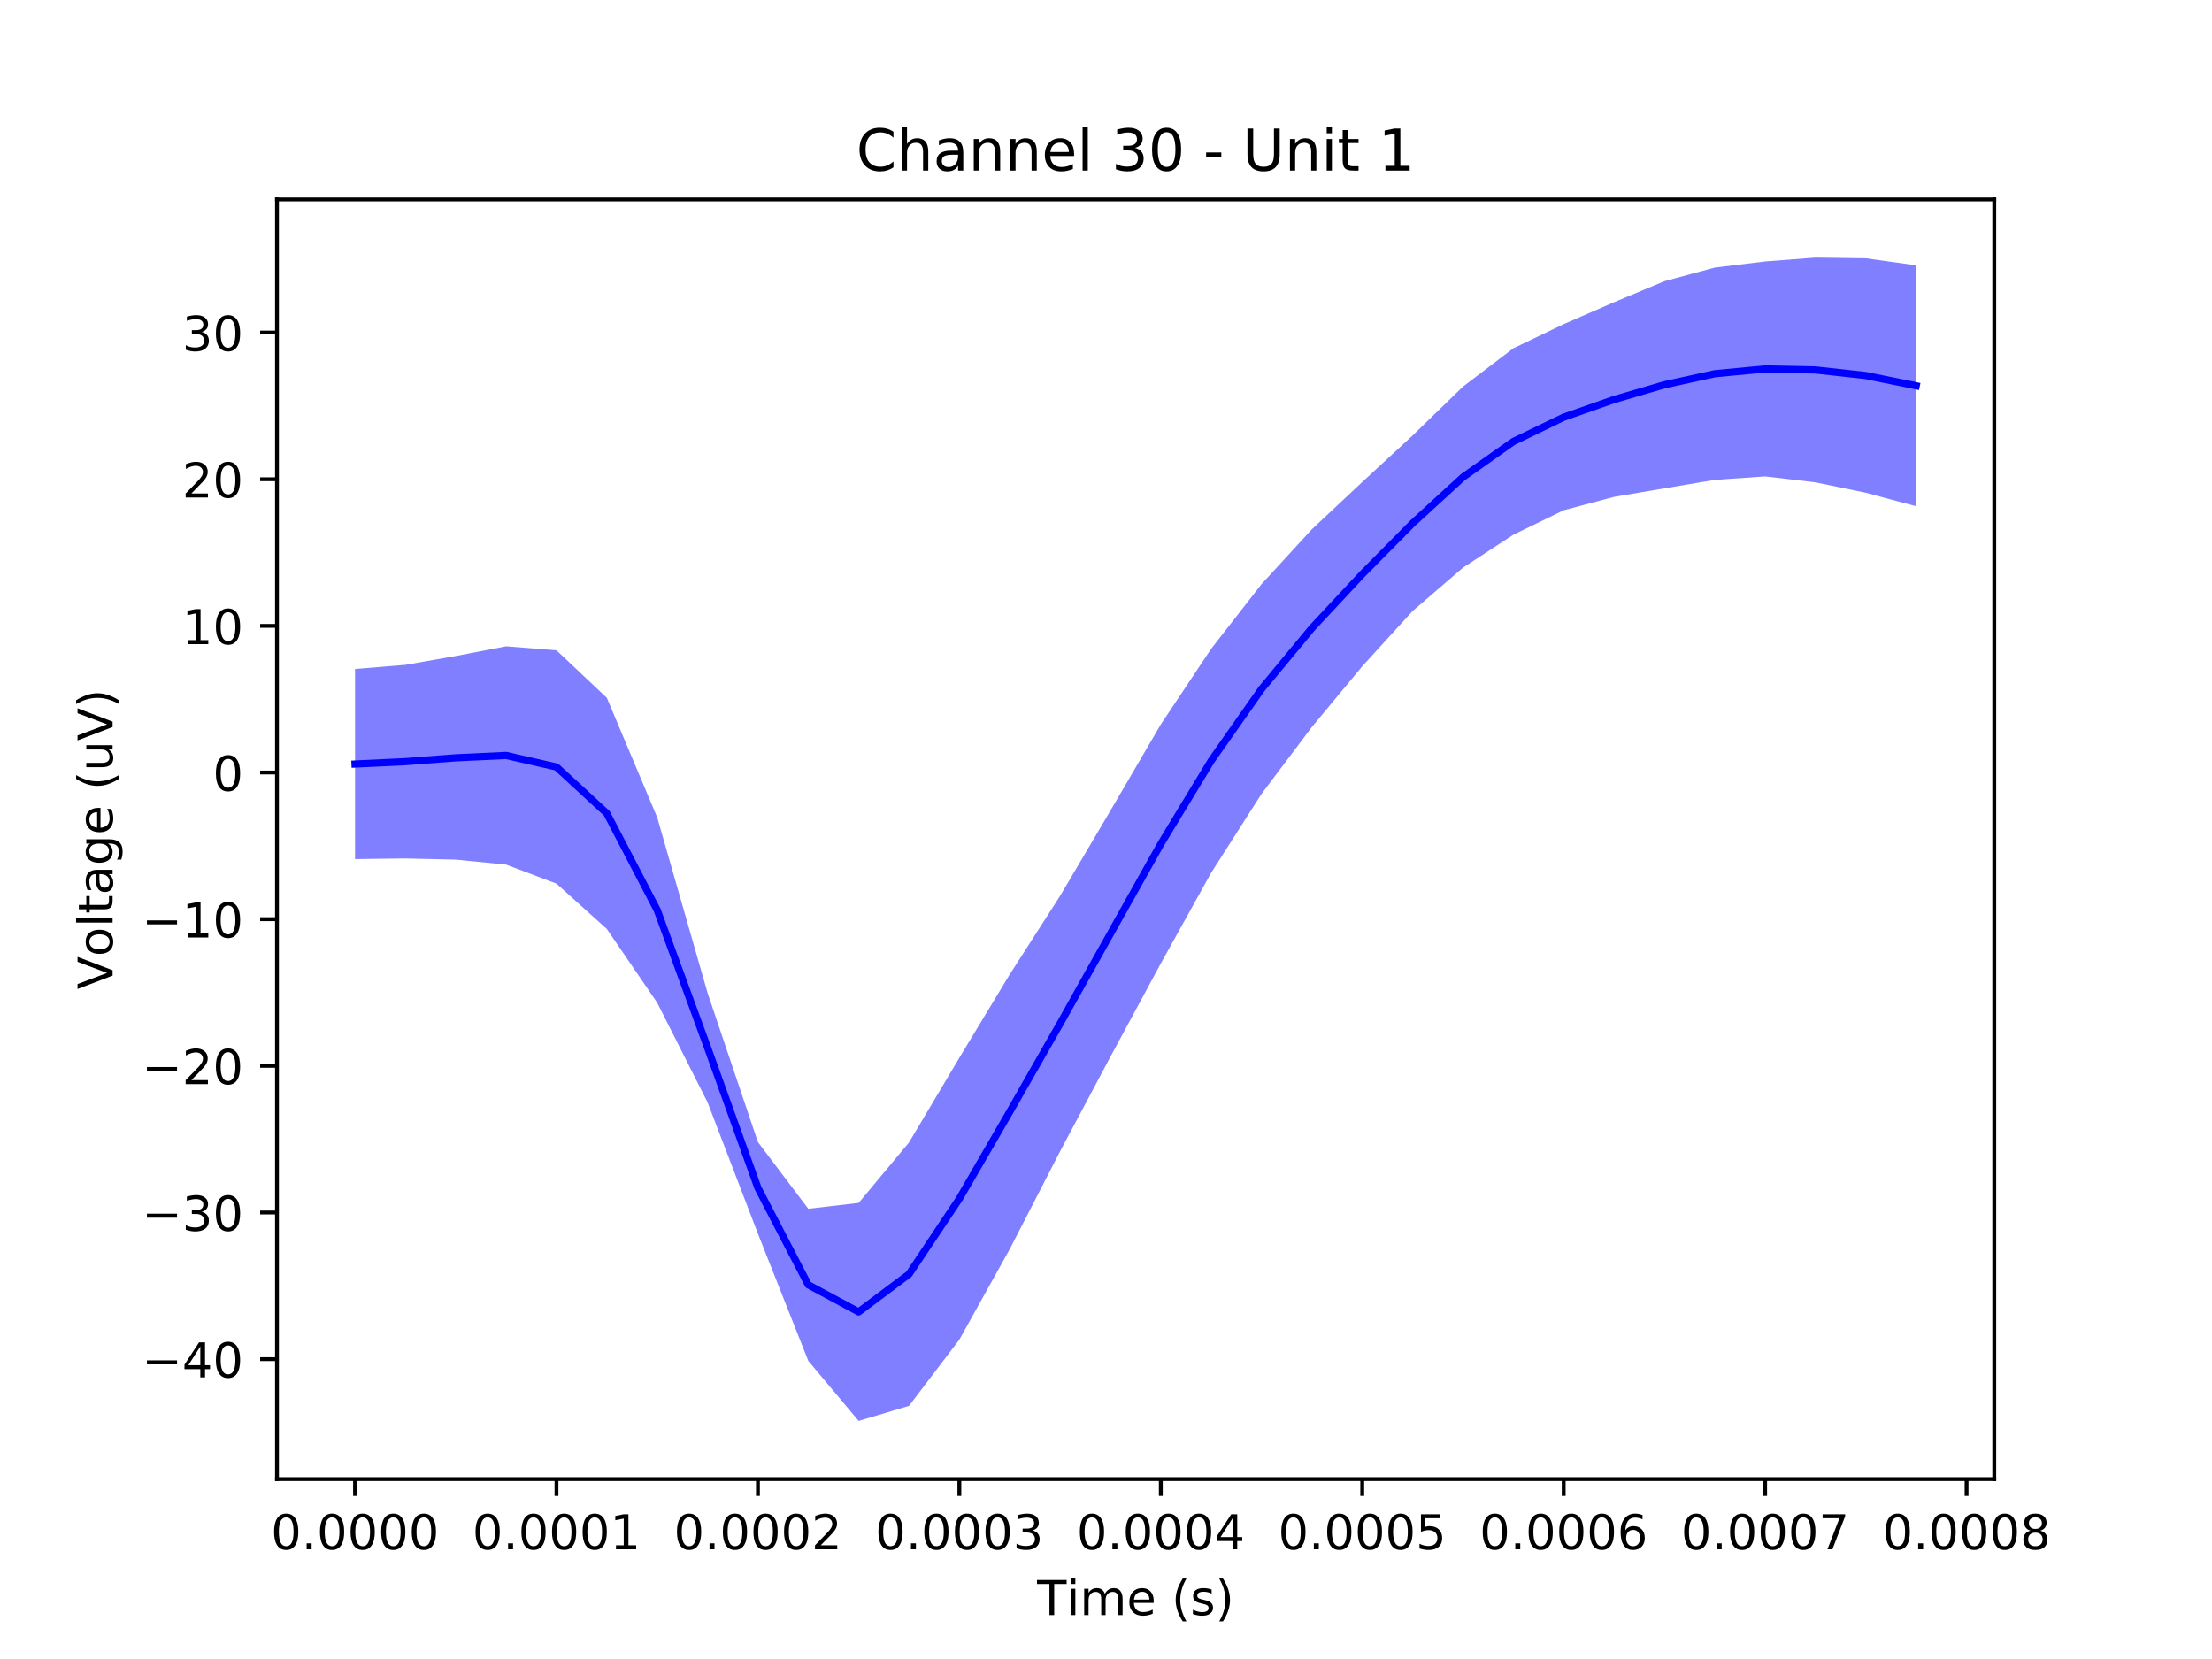
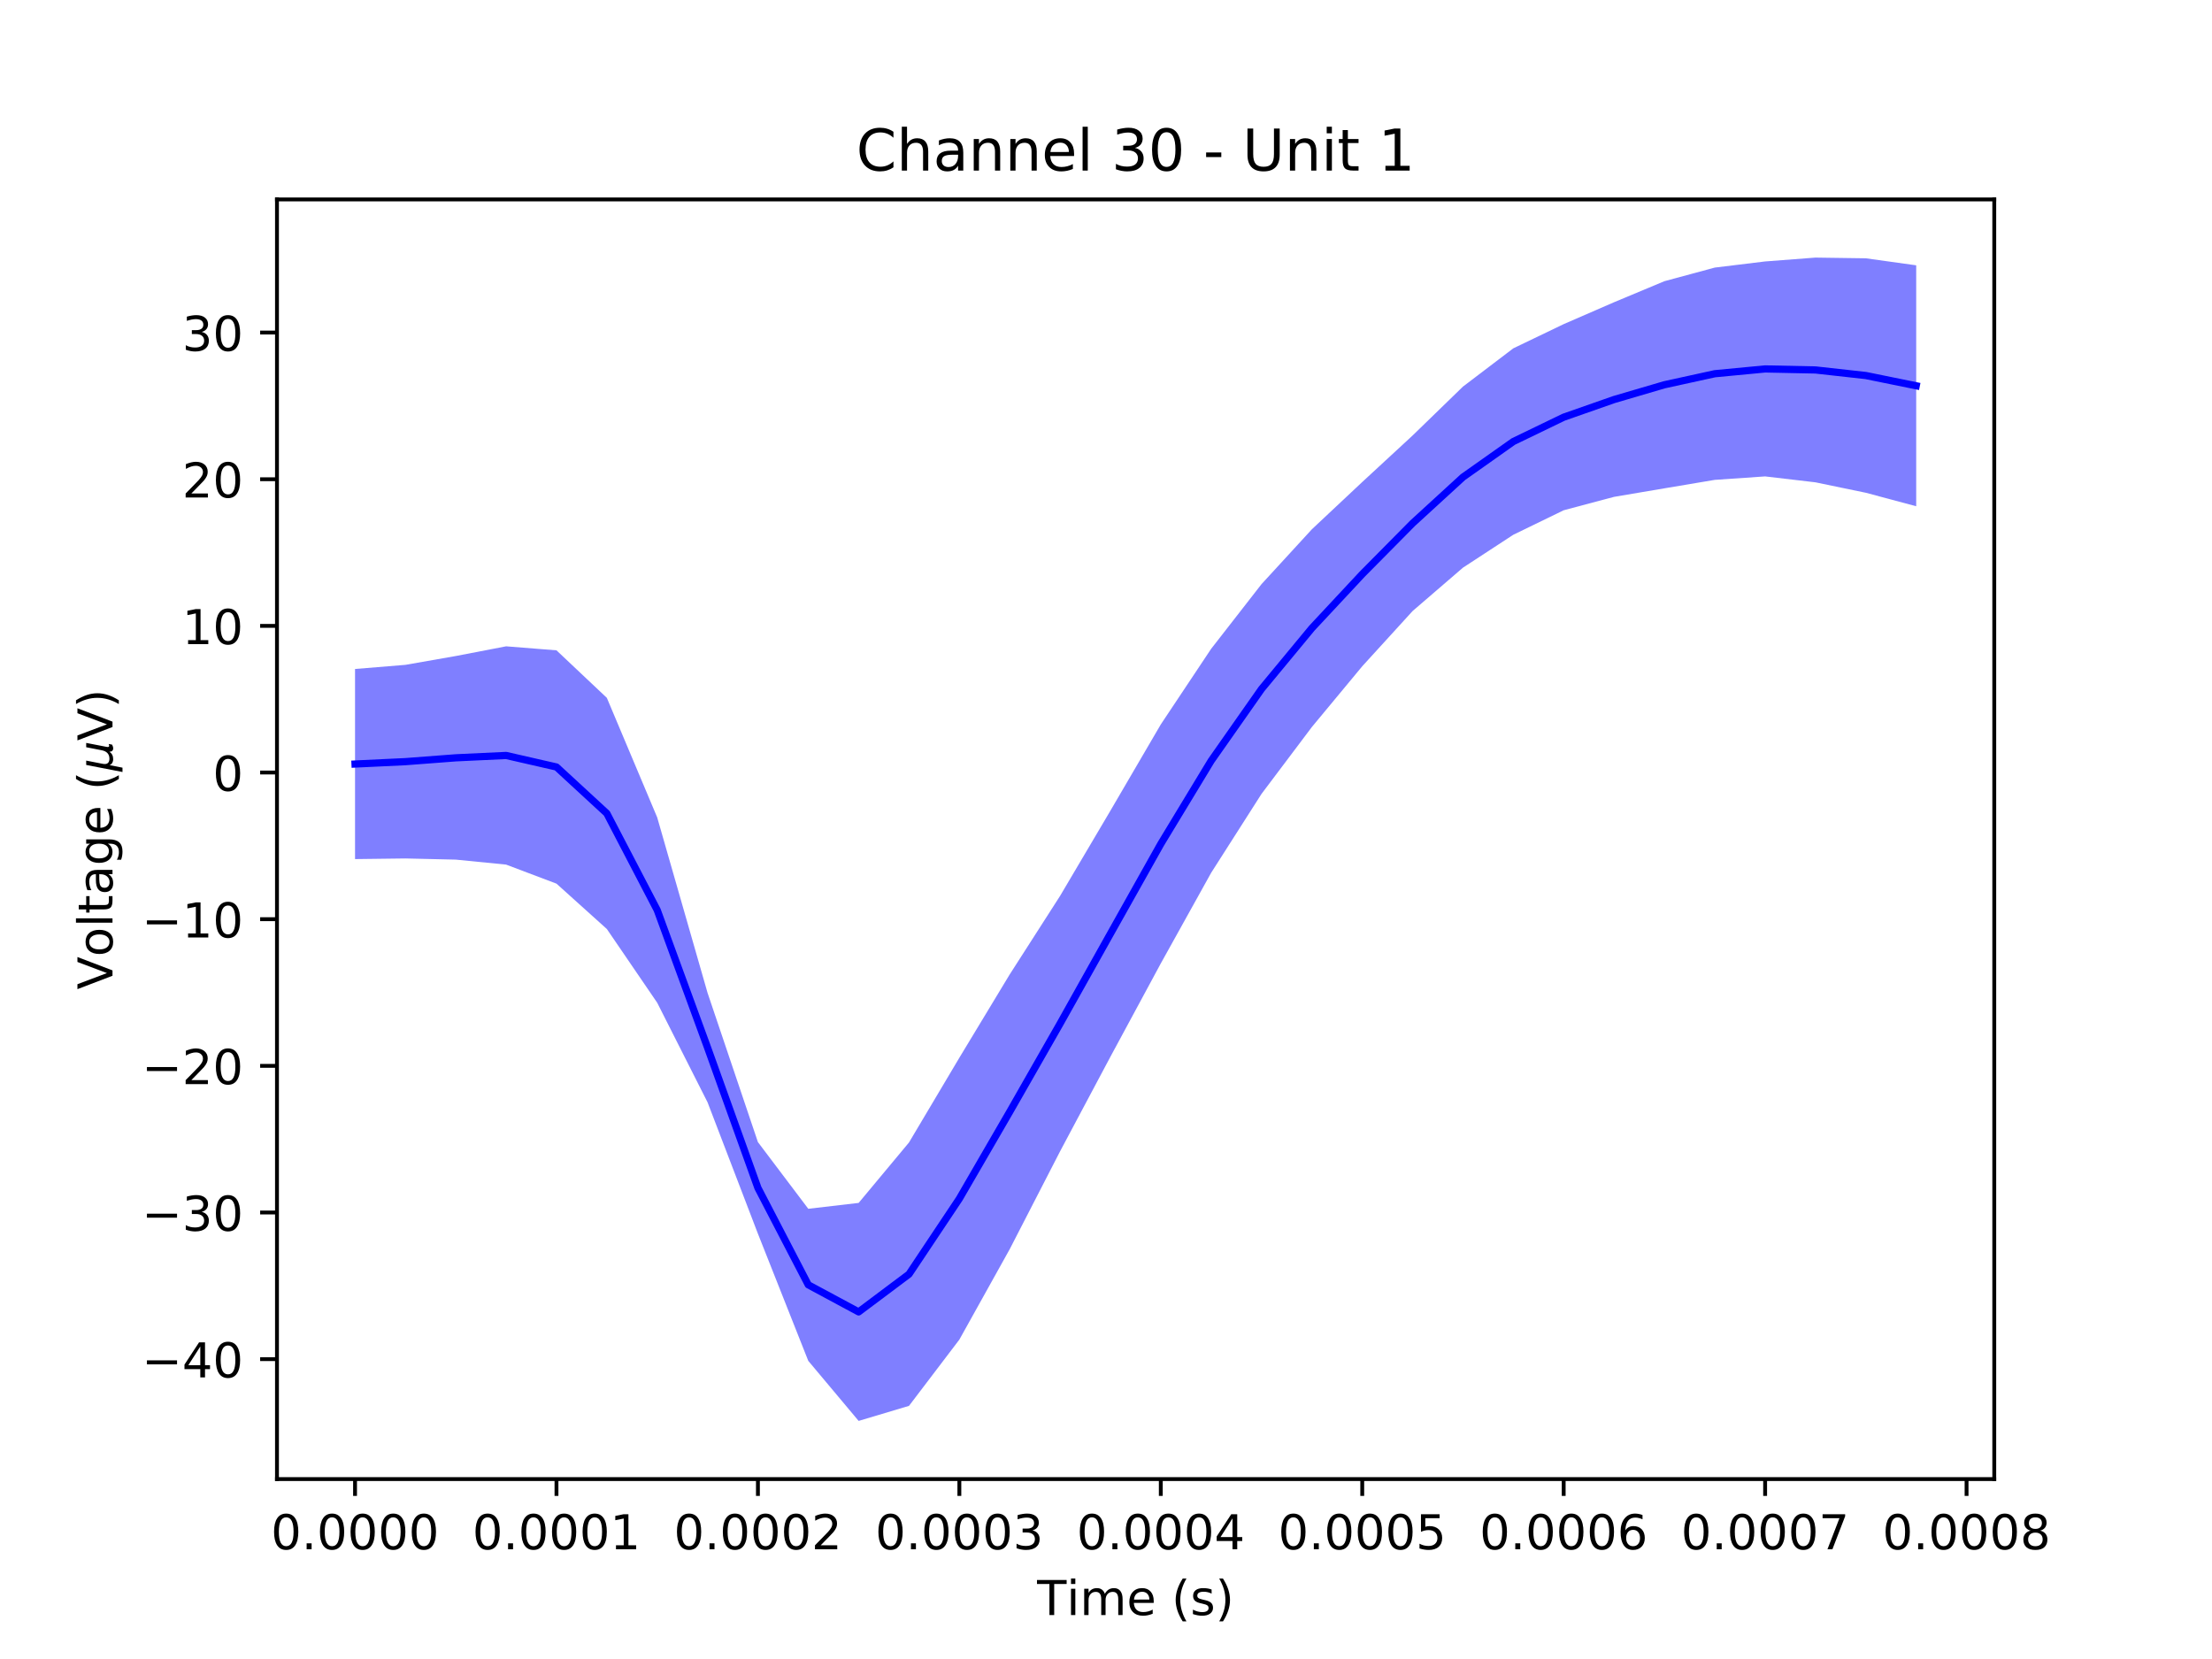
<svg xmlns="http://www.w3.org/2000/svg" xmlns:xlink="http://www.w3.org/1999/xlink" height="345pt" version="1.1" viewBox="0 0 460 345" width="460pt">
  <defs>
    <style type="text/css">
*{stroke-linecap:butt;stroke-linejoin:round;}
  </style>
  </defs>
  <g id="figure_1">
    <g id="patch_1">
      <path d="M 0 345.6  L 460.8 345.6  L 460.8 0  L 0 0  z " style="fill:#ffffff;" />
    </g>
    <g id="axes_1">
      <g id="patch_2">
        <path d="M 57.6 307.584  L 414.72 307.584  L 414.72 41.472  L 57.6 41.472  z " style="fill:#ffffff;" />
      </g>
      <g id="PolyCollection_1">
        <defs>
-           <path d="M 73.833 -206.48  L 73.833 -166.947  L 84.305 -167.078  L 94.778 -166.837  L 105.251 -165.799  L 115.724 -161.839  L 126.196 -152.41  L 136.669 -137.076  L 147.142 -116.366  L 157.615 -89.041  L 168.087 -62.601  L 178.56 -50.112  L 189.033 -53.243  L 199.505 -67.019  L 209.978 -85.827  L 220.451 -106.174  L 230.924 -125.852  L 241.396 -145.249  L 251.869 -164.098  L 262.342 -180.507  L 272.815 -194.418  L 283.287 -207.042  L 293.76 -218.531  L 304.233 -227.551  L 314.705 -234.394  L 325.178 -239.486  L 335.651 -242.275  L 346.124 -244.048  L 356.596 -245.807  L 367.069 -246.527  L 377.542 -245.296  L 388.015 -243.126  L 398.487 -240.321  L 398.487 -290.424  L 398.487 -290.424  L 388.015 -291.884  L 377.542 -292.032  L 367.069 -291.23  L 356.596 -289.954  L 346.124 -287.124  L 335.651 -282.748  L 325.178 -278.195  L 314.705 -273.164  L 304.233 -265.206  L 293.76 -255.037  L 283.287 -245.36  L 272.815 -235.534  L 262.342 -224.128  L 251.869 -210.677  L 241.396 -194.952  L 230.924 -177.024  L 220.451 -159.291  L 209.978 -142.964  L 199.505 -125.637  L 189.033 -108.016  L 178.56 -95.446  L 168.087 -94.225  L 157.615 -108.092  L 147.142 -139.121  L 136.669 -175.616  L 126.196 -200.479  L 115.724 -210.359  L 105.251 -211.193  L 94.778 -209.176  L 84.305 -207.34  L 73.833 -206.48  z " id="mbe38bcd123" />
+           <path d="M 73.833 -206.48  L 73.833 -166.947  L 84.305 -167.078  L 94.778 -166.837  L 105.251 -165.799  L 115.724 -161.839  L 126.196 -152.41  L 136.669 -137.076  L 147.142 -116.366  L 157.615 -89.041  L 168.087 -62.601  L 178.56 -50.112  L 189.033 -53.243  L 199.505 -67.019  L 209.978 -85.827  L 220.451 -106.174  L 230.924 -125.852  L 241.396 -145.249  L 251.869 -164.098  L 262.342 -180.507  L 272.815 -194.418  L 283.287 -207.042  L 293.76 -218.531  L 304.233 -227.551  L 314.705 -234.394  L 325.178 -239.486  L 335.651 -242.275  L 346.124 -244.048  L 356.596 -245.807  L 367.069 -246.527  L 377.542 -245.296  L 388.015 -243.126  L 398.487 -240.321  L 398.487 -290.424  L 398.487 -290.424  L 388.015 -291.884  L 377.542 -292.032  L 367.069 -291.23  L 356.596 -289.954  L 346.124 -287.124  L 335.651 -282.748  L 325.178 -278.195  L 314.705 -273.164  L 304.233 -265.206  L 293.76 -255.037  L 283.287 -245.36  L 272.815 -235.534  L 262.342 -224.128  L 251.869 -210.677  L 241.396 -194.952  L 230.924 -177.024  L 220.451 -159.291  L 209.978 -142.964  L 199.505 -125.637  L 189.033 -108.016  L 178.56 -95.446  L 168.087 -94.225  L 157.615 -108.092  L 147.142 -139.121  L 136.669 -175.616  L 126.196 -200.479  L 115.724 -210.359  L 105.251 -211.193  L 94.778 -209.176  L 84.305 -207.34  L 73.833 -206.48  z " id="m3d890cef36" />
        </defs>
-         <g clip-path="url(#p99a39047f7)">
-           <use style="fill:#0000ff;fill-opacity:0.5;" x="0" xlink:href="#mbe38bcd123" y="345.6" />
+         <g clip-path="url(#p70a1dbf26e)">
+           <use style="fill:#0000ff;fill-opacity:0.5;" x="0" xlink:href="#m3d890cef36" y="345.6" />
        </g>
      </g>
      <g id="matplotlib.axis_1">
        <g id="xtick_1">
          <g id="line2d_1">
            <defs>
-               <path d="M 0 0  L 0 3.5  " id="mab042fe763" style="stroke:#000000;stroke-width:0.8;" />
-             </defs>
-             <g>
-               <use style="stroke:#000000;stroke-width:0.8;" x="73.833" xlink:href="#mab042fe763" y="307.584" />
+               <path d="M 0 0  L 0 3.5  " id="m22927c0a2e" style="stroke:#000000;stroke-width:0.8;" />
+             </defs>
+             <g>
+               <use style="stroke:#000000;stroke-width:0.8;" x="73.833" xlink:href="#m22927c0a2e" y="307.584" />
            </g>
          </g>
          <g id="text_1">
            <defs>
              <path d="M 31.781 66.406  Q 24.172 66.406 20.328 58.906  Q 16.5 51.422 16.5 36.375  Q 16.5 21.391 20.328 13.891  Q 24.172 6.391 31.781 6.391  Q 39.453 6.391 43.281 13.891  Q 47.125 21.391 47.125 36.375  Q 47.125 51.422 43.281 58.906  Q 39.453 66.406 31.781 66.406  z M 31.781 74.219  Q 44.047 74.219 50.516 64.516  Q 56.984 54.828 56.984 36.375  Q 56.984 17.969 50.516 8.266  Q 44.047 -1.422 31.781 -1.422  Q 19.531 -1.422 13.062 8.266  Q 6.594 17.969 6.594 36.375  Q 6.594 54.828 13.062 64.516  Q 19.531 74.219 31.781 74.219  z " id="DejaVuSans-30" />
              <path d="M 10.688 12.406  L 21 12.406  L 21 0  L 10.688 0  z " id="DejaVuSans-2e" />
            </defs>
            <g transform="translate(56.33742 322.1824)scale(0.1 -0.1)">
              <use xlink:href="#DejaVuSans-30" />
              <use x="63.623" xlink:href="#DejaVuSans-2e" />
              <use x="95.41" xlink:href="#DejaVuSans-30" />
              <use x="159.033" xlink:href="#DejaVuSans-30" />
              <use x="222.656" xlink:href="#DejaVuSans-30" />
              <use x="286.279" xlink:href="#DejaVuSans-30" />
            </g>
          </g>
        </g>
        <g id="xtick_2">
          <g id="line2d_2">
            <g>
-               <use style="stroke:#000000;stroke-width:0.8;" x="115.724" xlink:href="#mab042fe763" y="307.584" />
+               <use style="stroke:#000000;stroke-width:0.8;" x="115.724" xlink:href="#m22927c0a2e" y="307.584" />
            </g>
          </g>
          <g id="text_2">
            <defs>
              <path d="M 12.406 8.297  L 28.516 8.297  L 28.516 63.922  L 10.984 60.406  L 10.984 69.391  L 28.422 72.906  L 38.281 72.906  L 38.281 8.297  L 54.391 8.297  L 54.391 0  L 12.406 0  z " id="DejaVuSans-31" />
            </defs>
            <g transform="translate(98.22832 322.1824)scale(0.1 -0.1)">
              <use xlink:href="#DejaVuSans-30" />
              <use x="63.623" xlink:href="#DejaVuSans-2e" />
              <use x="95.41" xlink:href="#DejaVuSans-30" />
              <use x="159.033" xlink:href="#DejaVuSans-30" />
              <use x="222.656" xlink:href="#DejaVuSans-30" />
              <use x="286.279" xlink:href="#DejaVuSans-31" />
            </g>
          </g>
        </g>
        <g id="xtick_3">
          <g id="line2d_3">
            <g>
-               <use style="stroke:#000000;stroke-width:0.8;" x="157.615" xlink:href="#mab042fe763" y="307.584" />
+               <use style="stroke:#000000;stroke-width:0.8;" x="157.615" xlink:href="#m22927c0a2e" y="307.584" />
            </g>
          </g>
          <g id="text_3">
            <defs>
              <path d="M 19.188 8.297  L 53.609 8.297  L 53.609 0  L 7.328 0  L 7.328 8.297  Q 12.938 14.109 22.625 23.891  Q 32.328 33.688 34.812 36.531  Q 39.547 41.844 41.422 45.531  Q 43.312 49.219 43.312 52.781  Q 43.312 58.594 39.234 62.25  Q 35.156 65.922 28.609 65.922  Q 23.969 65.922 18.812 64.312  Q 13.672 62.703 7.812 59.422  L 7.812 69.391  Q 13.766 71.781 18.938 73  Q 24.125 74.219 28.422 74.219  Q 39.75 74.219 46.484 68.547  Q 53.219 62.891 53.219 53.422  Q 53.219 48.922 51.531 44.891  Q 49.859 40.875 45.406 35.406  Q 44.188 33.984 37.641 27.219  Q 31.109 20.453 19.188 8.297  z " id="DejaVuSans-32" />
            </defs>
            <g transform="translate(140.1192 322.1824)scale(0.1 -0.1)">
              <use xlink:href="#DejaVuSans-30" />
              <use x="63.623" xlink:href="#DejaVuSans-2e" />
              <use x="95.41" xlink:href="#DejaVuSans-30" />
              <use x="159.033" xlink:href="#DejaVuSans-30" />
              <use x="222.656" xlink:href="#DejaVuSans-30" />
              <use x="286.279" xlink:href="#DejaVuSans-32" />
            </g>
          </g>
        </g>
        <g id="xtick_4">
          <g id="line2d_4">
            <g>
-               <use style="stroke:#000000;stroke-width:0.8;" x="199.505" xlink:href="#mab042fe763" y="307.584" />
+               <use style="stroke:#000000;stroke-width:0.8;" x="199.505" xlink:href="#m22927c0a2e" y="307.584" />
            </g>
          </g>
          <g id="text_4">
            <defs>
              <path d="M 40.578 39.312  Q 47.656 37.797 51.625 33  Q 55.609 28.219 55.609 21.188  Q 55.609 10.406 48.188 4.484  Q 40.766 -1.422 27.094 -1.422  Q 22.516 -1.422 17.656 -0.516  Q 12.797 0.391 7.625 2.203  L 7.625 11.719  Q 11.719 9.328 16.594 8.109  Q 21.484 6.891 26.812 6.891  Q 36.078 6.891 40.938 10.547  Q 45.797 14.203 45.797 21.188  Q 45.797 27.641 41.281 31.266  Q 36.766 34.906 28.719 34.906  L 20.219 34.906  L 20.219 43.016  L 29.109 43.016  Q 36.375 43.016 40.234 45.922  Q 44.094 48.828 44.094 54.297  Q 44.094 59.906 40.109 62.906  Q 36.141 65.922 28.719 65.922  Q 24.656 65.922 20.016 65.031  Q 15.375 64.156 9.812 62.312  L 9.812 71.094  Q 15.438 72.656 20.344 73.438  Q 25.25 74.219 29.594 74.219  Q 40.828 74.219 47.359 69.109  Q 53.906 64.016 53.906 55.328  Q 53.906 49.266 50.438 45.094  Q 46.969 40.922 40.578 39.312  z " id="DejaVuSans-33" />
            </defs>
            <g transform="translate(182.0101 322.1824)scale(0.1 -0.1)">
              <use xlink:href="#DejaVuSans-30" />
              <use x="63.623" xlink:href="#DejaVuSans-2e" />
              <use x="95.41" xlink:href="#DejaVuSans-30" />
              <use x="159.033" xlink:href="#DejaVuSans-30" />
              <use x="222.656" xlink:href="#DejaVuSans-30" />
              <use x="286.279" xlink:href="#DejaVuSans-33" />
            </g>
          </g>
        </g>
        <g id="xtick_5">
          <g id="line2d_5">
            <g>
-               <use style="stroke:#000000;stroke-width:0.8;" x="241.396" xlink:href="#mab042fe763" y="307.584" />
+               <use style="stroke:#000000;stroke-width:0.8;" x="241.396" xlink:href="#m22927c0a2e" y="307.584" />
            </g>
          </g>
          <g id="text_5">
            <defs>
              <path d="M 37.797 64.312  L 12.891 25.391  L 37.797 25.391  z M 35.203 72.906  L 47.609 72.906  L 47.609 25.391  L 58.016 25.391  L 58.016 17.188  L 47.609 17.188  L 47.609 0  L 37.797 0  L 37.797 17.188  L 4.891 17.188  L 4.891 26.703  z " id="DejaVuSans-34" />
            </defs>
            <g transform="translate(223.9011 322.1824)scale(0.1 -0.1)">
              <use xlink:href="#DejaVuSans-30" />
              <use x="63.623" xlink:href="#DejaVuSans-2e" />
              <use x="95.41" xlink:href="#DejaVuSans-30" />
              <use x="159.033" xlink:href="#DejaVuSans-30" />
              <use x="222.656" xlink:href="#DejaVuSans-30" />
              <use x="286.279" xlink:href="#DejaVuSans-34" />
            </g>
          </g>
        </g>
        <g id="xtick_6">
          <g id="line2d_6">
            <g>
-               <use style="stroke:#000000;stroke-width:0.8;" x="283.287" xlink:href="#mab042fe763" y="307.584" />
+               <use style="stroke:#000000;stroke-width:0.8;" x="283.287" xlink:href="#m22927c0a2e" y="307.584" />
            </g>
          </g>
          <g id="text_6">
            <defs>
              <path d="M 10.797 72.906  L 49.516 72.906  L 49.516 64.594  L 19.828 64.594  L 19.828 46.734  Q 21.969 47.469 24.109 47.828  Q 26.266 48.188 28.422 48.188  Q 40.625 48.188 47.75 41.5  Q 54.891 34.812 54.891 23.391  Q 54.891 11.625 47.562 5.094  Q 40.234 -1.422 26.906 -1.422  Q 22.312 -1.422 17.547 -0.641  Q 12.797 0.141 7.719 1.703  L 7.719 11.625  Q 12.109 9.234 16.797 8.062  Q 21.484 6.891 26.703 6.891  Q 35.156 6.891 40.078 11.328  Q 45.016 15.766 45.016 23.391  Q 45.016 31 40.078 35.438  Q 35.156 39.891 26.703 39.891  Q 22.75 39.891 18.812 39.016  Q 14.891 38.141 10.797 36.281  z " id="DejaVuSans-35" />
            </defs>
            <g transform="translate(265.792 322.1824)scale(0.1 -0.1)">
              <use xlink:href="#DejaVuSans-30" />
              <use x="63.623" xlink:href="#DejaVuSans-2e" />
              <use x="95.41" xlink:href="#DejaVuSans-30" />
              <use x="159.033" xlink:href="#DejaVuSans-30" />
              <use x="222.656" xlink:href="#DejaVuSans-30" />
              <use x="286.279" xlink:href="#DejaVuSans-35" />
            </g>
          </g>
        </g>
        <g id="xtick_7">
          <g id="line2d_7">
            <g>
-               <use style="stroke:#000000;stroke-width:0.8;" x="325.178" xlink:href="#mab042fe763" y="307.584" />
+               <use style="stroke:#000000;stroke-width:0.8;" x="325.178" xlink:href="#m22927c0a2e" y="307.584" />
            </g>
          </g>
          <g id="text_7">
            <defs>
              <path d="M 33.016 40.375  Q 26.375 40.375 22.484 35.828  Q 18.609 31.297 18.609 23.391  Q 18.609 15.531 22.484 10.953  Q 26.375 6.391 33.016 6.391  Q 39.656 6.391 43.531 10.953  Q 47.406 15.531 47.406 23.391  Q 47.406 31.297 43.531 35.828  Q 39.656 40.375 33.016 40.375  z M 52.594 71.297  L 52.594 62.312  Q 48.875 64.062 45.094 64.984  Q 41.312 65.922 37.594 65.922  Q 27.828 65.922 22.672 59.328  Q 17.531 52.734 16.797 39.406  Q 19.672 43.656 24.016 45.922  Q 28.375 48.188 33.594 48.188  Q 44.578 48.188 50.953 41.516  Q 57.328 34.859 57.328 23.391  Q 57.328 12.156 50.688 5.359  Q 44.047 -1.422 33.016 -1.422  Q 20.359 -1.422 13.672 8.266  Q 6.984 17.969 6.984 36.375  Q 6.984 53.656 15.188 63.938  Q 23.391 74.219 37.203 74.219  Q 40.922 74.219 44.703 73.484  Q 48.484 72.75 52.594 71.297  z " id="DejaVuSans-36" />
            </defs>
            <g transform="translate(307.6829 322.1824)scale(0.1 -0.1)">
              <use xlink:href="#DejaVuSans-30" />
              <use x="63.623" xlink:href="#DejaVuSans-2e" />
              <use x="95.41" xlink:href="#DejaVuSans-30" />
              <use x="159.033" xlink:href="#DejaVuSans-30" />
              <use x="222.656" xlink:href="#DejaVuSans-30" />
              <use x="286.279" xlink:href="#DejaVuSans-36" />
            </g>
          </g>
        </g>
        <g id="xtick_8">
          <g id="line2d_8">
            <g>
-               <use style="stroke:#000000;stroke-width:0.8;" x="367.069" xlink:href="#mab042fe763" y="307.584" />
+               <use style="stroke:#000000;stroke-width:0.8;" x="367.069" xlink:href="#m22927c0a2e" y="307.584" />
            </g>
          </g>
          <g id="text_8">
            <defs>
              <path d="M 8.203 72.906  L 55.078 72.906  L 55.078 68.703  L 28.609 0  L 18.312 0  L 43.219 64.594  L 8.203 64.594  z " id="DejaVuSans-37" />
            </defs>
            <g transform="translate(349.5738 322.1824)scale(0.1 -0.1)">
              <use xlink:href="#DejaVuSans-30" />
              <use x="63.623" xlink:href="#DejaVuSans-2e" />
              <use x="95.41" xlink:href="#DejaVuSans-30" />
              <use x="159.033" xlink:href="#DejaVuSans-30" />
              <use x="222.656" xlink:href="#DejaVuSans-30" />
              <use x="286.279" xlink:href="#DejaVuSans-37" />
            </g>
          </g>
        </g>
        <g id="xtick_9">
          <g id="line2d_9">
            <g>
-               <use style="stroke:#000000;stroke-width:0.8;" x="408.96" xlink:href="#mab042fe763" y="307.584" />
+               <use style="stroke:#000000;stroke-width:0.8;" x="408.96" xlink:href="#m22927c0a2e" y="307.584" />
            </g>
          </g>
          <g id="text_9">
            <defs>
              <path d="M 31.781 34.625  Q 24.75 34.625 20.719 30.859  Q 16.703 27.094 16.703 20.516  Q 16.703 13.922 20.719 10.156  Q 24.75 6.391 31.781 6.391  Q 38.812 6.391 42.859 10.172  Q 46.922 13.969 46.922 20.516  Q 46.922 27.094 42.891 30.859  Q 38.875 34.625 31.781 34.625  z M 21.922 38.812  Q 15.578 40.375 12.031 44.719  Q 8.5 49.078 8.5 55.328  Q 8.5 64.062 14.719 69.141  Q 20.953 74.219 31.781 74.219  Q 42.672 74.219 48.875 69.141  Q 55.078 64.062 55.078 55.328  Q 55.078 49.078 51.531 44.719  Q 48 40.375 41.703 38.812  Q 48.828 37.156 52.797 32.312  Q 56.781 27.484 56.781 20.516  Q 56.781 9.906 50.312 4.234  Q 43.844 -1.422 31.781 -1.422  Q 19.734 -1.422 13.25 4.234  Q 6.781 9.906 6.781 20.516  Q 6.781 27.484 10.781 32.312  Q 14.797 37.156 21.922 38.812  z M 18.312 54.391  Q 18.312 48.734 21.844 45.562  Q 25.391 42.391 31.781 42.391  Q 38.141 42.391 41.719 45.562  Q 45.312 48.734 45.312 54.391  Q 45.312 60.062 41.719 63.234  Q 38.141 66.406 31.781 66.406  Q 25.391 66.406 21.844 63.234  Q 18.312 60.062 18.312 54.391  z " id="DejaVuSans-38" />
            </defs>
            <g transform="translate(391.4647 322.1824)scale(0.1 -0.1)">
              <use xlink:href="#DejaVuSans-30" />
              <use x="63.623" xlink:href="#DejaVuSans-2e" />
              <use x="95.41" xlink:href="#DejaVuSans-30" />
              <use x="159.033" xlink:href="#DejaVuSans-30" />
              <use x="222.656" xlink:href="#DejaVuSans-30" />
              <use x="286.279" xlink:href="#DejaVuSans-38" />
            </g>
          </g>
        </g>
        <g id="text_10">
          <defs>
            <path d="M -0.297 72.906  L 61.375 72.906  L 61.375 64.594  L 35.5 64.594  L 35.5 0  L 25.594 0  L 25.594 64.594  L -0.297 64.594  z " id="DejaVuSans-54" />
            <path d="M 9.422 54.688  L 18.406 54.688  L 18.406 0  L 9.422 0  z M 9.422 75.984  L 18.406 75.984  L 18.406 64.594  L 9.422 64.594  z " id="DejaVuSans-69" />
            <path d="M 52 44.188  Q 55.375 50.25 60.062 53.125  Q 64.75 56 71.094 56  Q 79.641 56 84.281 50.016  Q 88.922 44.047 88.922 33.016  L 88.922 0  L 79.891 0  L 79.891 32.719  Q 79.891 40.578 77.094 44.375  Q 74.312 48.188 68.609 48.188  Q 61.625 48.188 57.562 43.547  Q 53.516 38.922 53.516 30.906  L 53.516 0  L 44.484 0  L 44.484 32.719  Q 44.484 40.625 41.703 44.406  Q 38.922 48.188 33.109 48.188  Q 26.219 48.188 22.156 43.531  Q 18.109 38.875 18.109 30.906  L 18.109 0  L 9.078 0  L 9.078 54.688  L 18.109 54.688  L 18.109 46.188  Q 21.188 51.219 25.484 53.609  Q 29.781 56 35.688 56  Q 41.656 56 45.828 52.969  Q 50 49.953 52 44.188  z " id="DejaVuSans-6d" />
            <path d="M 56.203 29.594  L 56.203 25.203  L 14.891 25.203  Q 15.484 15.922 20.484 11.062  Q 25.484 6.203 34.422 6.203  Q 39.594 6.203 44.453 7.469  Q 49.312 8.734 54.109 11.281  L 54.109 2.781  Q 49.266 0.734 44.188 -0.344  Q 39.109 -1.422 33.891 -1.422  Q 20.797 -1.422 13.156 6.188  Q 5.516 13.812 5.516 26.812  Q 5.516 40.234 12.766 48.109  Q 20.016 56 32.328 56  Q 43.359 56 49.781 48.891  Q 56.203 41.797 56.203 29.594  z M 47.219 32.234  Q 47.125 39.594 43.094 43.984  Q 39.062 48.391 32.422 48.391  Q 24.906 48.391 20.391 44.141  Q 15.875 39.891 15.188 32.172  z " id="DejaVuSans-65" />
            <path id="DejaVuSans-20" />
            <path d="M 31 75.875  Q 24.469 64.656 21.281 53.656  Q 18.109 42.672 18.109 31.391  Q 18.109 20.125 21.312 9.062  Q 24.516 -2 31 -13.188  L 23.188 -13.188  Q 15.875 -1.703 12.234 9.375  Q 8.594 20.453 8.594 31.391  Q 8.594 42.281 12.203 53.312  Q 15.828 64.359 23.188 75.875  z " id="DejaVuSans-28" />
            <path d="M 44.281 53.078  L 44.281 44.578  Q 40.484 46.531 36.375 47.5  Q 32.281 48.484 27.875 48.484  Q 21.188 48.484 17.844 46.438  Q 14.5 44.391 14.5 40.281  Q 14.5 37.156 16.891 35.375  Q 19.281 33.594 26.516 31.984  L 29.594 31.297  Q 39.156 29.25 43.188 25.516  Q 47.219 21.781 47.219 15.094  Q 47.219 7.469 41.188 3.016  Q 35.156 -1.422 24.609 -1.422  Q 20.219 -1.422 15.453 -0.562  Q 10.688 0.297 5.422 2  L 5.422 11.281  Q 10.406 8.688 15.234 7.391  Q 20.062 6.109 24.812 6.109  Q 31.156 6.109 34.562 8.281  Q 37.984 10.453 37.984 14.406  Q 37.984 18.062 35.516 20.016  Q 33.062 21.969 24.703 23.781  L 21.578 24.516  Q 13.234 26.266 9.516 29.906  Q 5.812 33.547 5.812 39.891  Q 5.812 47.609 11.281 51.797  Q 16.75 56 26.812 56  Q 31.781 56 36.172 55.266  Q 40.578 54.547 44.281 53.078  z " id="DejaVuSans-73" />
            <path d="M 8.016 75.875  L 15.828 75.875  Q 23.141 64.359 26.781 53.312  Q 30.422 42.281 30.422 31.391  Q 30.422 20.453 26.781 9.375  Q 23.141 -1.703 15.828 -13.188  L 8.016 -13.188  Q 14.5 -2 17.703 9.062  Q 20.906 20.125 20.906 31.391  Q 20.906 42.672 17.703 53.656  Q 14.5 64.656 8.016 75.875  z " id="DejaVuSans-29" />
          </defs>
          <g transform="translate(215.6772 335.8606)scale(0.1 -0.1)">
            <use xlink:href="#DejaVuSans-54" />
            <use x="61.037" xlink:href="#DejaVuSans-69" />
            <use x="88.82" xlink:href="#DejaVuSans-6d" />
            <use x="186.232" xlink:href="#DejaVuSans-65" />
            <use x="247.756" xlink:href="#DejaVuSans-20" />
            <use x="279.543" xlink:href="#DejaVuSans-28" />
            <use x="318.557" xlink:href="#DejaVuSans-73" />
            <use x="370.656" xlink:href="#DejaVuSans-29" />
          </g>
        </g>
      </g>
      <g id="matplotlib.axis_2">
        <g id="ytick_1">
          <g id="line2d_10">
            <defs>
-               <path d="M 0 0  L -3.5 0  " id="mbcfe62cedb" style="stroke:#000000;stroke-width:0.8;" />
-             </defs>
-             <g>
-               <use style="stroke:#000000;stroke-width:0.8;" x="57.6" xlink:href="#mbcfe62cedb" y="282.645" />
+               <path d="M 0 0  L -3.5 0  " id="m58329bcc04" style="stroke:#000000;stroke-width:0.8;" />
+             </defs>
+             <g>
+               <use style="stroke:#000000;stroke-width:0.8;" x="57.6" xlink:href="#m58329bcc04" y="282.645" />
            </g>
          </g>
          <g id="text_11">
            <defs>
              <path d="M 10.594 35.5  L 73.188 35.5  L 73.188 27.203  L 10.594 27.203  z " id="DejaVuSans-2212" />
            </defs>
            <g transform="translate(29.49531 286.4445)scale(0.1 -0.1)">
              <use xlink:href="#DejaVuSans-2212" />
              <use x="83.789" xlink:href="#DejaVuSans-34" />
              <use x="147.412" xlink:href="#DejaVuSans-30" />
            </g>
          </g>
        </g>
        <g id="ytick_2">
          <g id="line2d_11">
            <g>
-               <use style="stroke:#000000;stroke-width:0.8;" x="57.6" xlink:href="#mbcfe62cedb" y="252.147" />
+               <use style="stroke:#000000;stroke-width:0.8;" x="57.6" xlink:href="#m58329bcc04" y="252.147" />
            </g>
          </g>
          <g id="text_12">
            <g transform="translate(29.49531 255.9462)scale(0.1 -0.1)">
              <use xlink:href="#DejaVuSans-2212" />
              <use x="83.789" xlink:href="#DejaVuSans-33" />
              <use x="147.412" xlink:href="#DejaVuSans-30" />
            </g>
          </g>
        </g>
        <g id="ytick_3">
          <g id="line2d_12">
            <g>
-               <use style="stroke:#000000;stroke-width:0.8;" x="57.6" xlink:href="#mbcfe62cedb" y="221.649" />
+               <use style="stroke:#000000;stroke-width:0.8;" x="57.6" xlink:href="#m58329bcc04" y="221.649" />
            </g>
          </g>
          <g id="text_13">
            <g transform="translate(29.49531 225.4479)scale(0.1 -0.1)">
              <use xlink:href="#DejaVuSans-2212" />
              <use x="83.789" xlink:href="#DejaVuSans-32" />
              <use x="147.412" xlink:href="#DejaVuSans-30" />
            </g>
          </g>
        </g>
        <g id="ytick_4">
          <g id="line2d_13">
            <g>
-               <use style="stroke:#000000;stroke-width:0.8;" x="57.6" xlink:href="#mbcfe62cedb" y="191.15" />
+               <use style="stroke:#000000;stroke-width:0.8;" x="57.6" xlink:href="#m58329bcc04" y="191.15" />
            </g>
          </g>
          <g id="text_14">
            <g transform="translate(29.49531 194.9496)scale(0.1 -0.1)">
              <use xlink:href="#DejaVuSans-2212" />
              <use x="83.789" xlink:href="#DejaVuSans-31" />
              <use x="147.412" xlink:href="#DejaVuSans-30" />
            </g>
          </g>
        </g>
        <g id="ytick_5">
          <g id="line2d_14">
            <g>
-               <use style="stroke:#000000;stroke-width:0.8;" x="57.6" xlink:href="#mbcfe62cedb" y="160.652" />
+               <use style="stroke:#000000;stroke-width:0.8;" x="57.6" xlink:href="#m58329bcc04" y="160.652" />
            </g>
          </g>
          <g id="text_15">
            <g transform="translate(44.2375 164.4513)scale(0.1 -0.1)">
              <use xlink:href="#DejaVuSans-30" />
            </g>
          </g>
        </g>
        <g id="ytick_6">
          <g id="line2d_15">
            <g>
-               <use style="stroke:#000000;stroke-width:0.8;" x="57.6" xlink:href="#mbcfe62cedb" y="130.154" />
+               <use style="stroke:#000000;stroke-width:0.8;" x="57.6" xlink:href="#m58329bcc04" y="130.154" />
            </g>
          </g>
          <g id="text_16">
            <g transform="translate(37.875 133.953)scale(0.1 -0.1)">
              <use xlink:href="#DejaVuSans-31" />
              <use x="63.623" xlink:href="#DejaVuSans-30" />
            </g>
          </g>
        </g>
        <g id="ytick_7">
          <g id="line2d_16">
            <g>
-               <use style="stroke:#000000;stroke-width:0.8;" x="57.6" xlink:href="#mbcfe62cedb" y="99.656" />
+               <use style="stroke:#000000;stroke-width:0.8;" x="57.6" xlink:href="#m58329bcc04" y="99.656" />
            </g>
          </g>
          <g id="text_17">
            <g transform="translate(37.875 103.4548)scale(0.1 -0.1)">
              <use xlink:href="#DejaVuSans-32" />
              <use x="63.623" xlink:href="#DejaVuSans-30" />
            </g>
          </g>
        </g>
        <g id="ytick_8">
          <g id="line2d_17">
            <g>
-               <use style="stroke:#000000;stroke-width:0.8;" x="57.6" xlink:href="#mbcfe62cedb" y="69.157" />
+               <use style="stroke:#000000;stroke-width:0.8;" x="57.6" xlink:href="#m58329bcc04" y="69.157" />
            </g>
          </g>
          <g id="text_18">
            <g transform="translate(37.875 72.95647)scale(0.1 -0.1)">
              <use xlink:href="#DejaVuSans-33" />
              <use x="63.623" xlink:href="#DejaVuSans-30" />
            </g>
          </g>
        </g>
        <g id="text_19">
          <defs>
            <path d="M 28.609 0  L 0.781 72.906  L 11.078 72.906  L 34.188 11.531  L 57.328 72.906  L 67.578 72.906  L 39.797 0  z " id="DejaVuSans-56" />
            <path d="M 30.609 48.391  Q 23.391 48.391 19.188 42.75  Q 14.984 37.109 14.984 27.297  Q 14.984 17.484 19.156 11.844  Q 23.344 6.203 30.609 6.203  Q 37.797 6.203 41.984 11.859  Q 46.188 17.531 46.188 27.297  Q 46.188 37.016 41.984 42.703  Q 37.797 48.391 30.609 48.391  z M 30.609 56  Q 42.328 56 49.016 48.375  Q 55.719 40.766 55.719 27.297  Q 55.719 13.875 49.016 6.219  Q 42.328 -1.422 30.609 -1.422  Q 18.844 -1.422 12.172 6.219  Q 5.516 13.875 5.516 27.297  Q 5.516 40.766 12.172 48.375  Q 18.844 56 30.609 56  z " id="DejaVuSans-6f" />
            <path d="M 9.422 75.984  L 18.406 75.984  L 18.406 0  L 9.422 0  z " id="DejaVuSans-6c" />
            <path d="M 18.312 70.219  L 18.312 54.688  L 36.812 54.688  L 36.812 47.703  L 18.312 47.703  L 18.312 18.016  Q 18.312 11.328 20.141 9.422  Q 21.969 7.516 27.594 7.516  L 36.812 7.516  L 36.812 0  L 27.594 0  Q 17.188 0 13.234 3.875  Q 9.281 7.766 9.281 18.016  L 9.281 47.703  L 2.688 47.703  L 2.688 54.688  L 9.281 54.688  L 9.281 70.219  z " id="DejaVuSans-74" />
            <path d="M 34.281 27.484  Q 23.391 27.484 19.188 25  Q 14.984 22.516 14.984 16.5  Q 14.984 11.719 18.141 8.906  Q 21.297 6.109 26.703 6.109  Q 34.188 6.109 38.703 11.406  Q 43.219 16.703 43.219 25.484  L 43.219 27.484  z M 52.203 31.203  L 52.203 0  L 43.219 0  L 43.219 8.297  Q 40.141 3.328 35.547 0.953  Q 30.953 -1.422 24.312 -1.422  Q 15.922 -1.422 10.953 3.297  Q 6 8.016 6 15.922  Q 6 25.141 12.172 29.828  Q 18.359 34.516 30.609 34.516  L 43.219 34.516  L 43.219 35.406  Q 43.219 41.609 39.141 45  Q 35.062 48.391 27.688 48.391  Q 23 48.391 18.547 47.266  Q 14.109 46.141 10.016 43.891  L 10.016 52.203  Q 14.938 54.109 19.578 55.047  Q 24.219 56 28.609 56  Q 40.484 56 46.344 49.844  Q 52.203 43.703 52.203 31.203  z " id="DejaVuSans-61" />
            <path d="M 45.406 27.984  Q 45.406 37.75 41.375 43.109  Q 37.359 48.484 30.078 48.484  Q 22.859 48.484 18.828 43.109  Q 14.797 37.75 14.797 27.984  Q 14.797 18.266 18.828 12.891  Q 22.859 7.516 30.078 7.516  Q 37.359 7.516 41.375 12.891  Q 45.406 18.266 45.406 27.984  z M 54.391 6.781  Q 54.391 -7.172 48.188 -13.984  Q 42 -20.797 29.203 -20.797  Q 24.469 -20.797 20.266 -20.094  Q 16.062 -19.391 12.109 -17.922  L 12.109 -9.188  Q 16.062 -11.328 19.922 -12.344  Q 23.781 -13.375 27.781 -13.375  Q 36.625 -13.375 41.016 -8.766  Q 45.406 -4.156 45.406 5.172  L 45.406 9.625  Q 42.625 4.781 38.281 2.391  Q 33.938 0 27.875 0  Q 17.828 0 11.672 7.656  Q 5.516 15.328 5.516 27.984  Q 5.516 40.672 11.672 48.328  Q 17.828 56 27.875 56  Q 33.938 56 38.281 53.609  Q 42.625 51.219 45.406 46.391  L 45.406 54.688  L 54.391 54.688  z " id="DejaVuSans-67" />
-             <path d="M 8.5 21.578  L 8.5 54.688  L 17.484 54.688  L 17.484 21.922  Q 17.484 14.156 20.5 10.266  Q 23.531 6.391 29.594 6.391  Q 36.859 6.391 41.078 11.031  Q 45.312 15.672 45.312 23.688  L 45.312 54.688  L 54.297 54.688  L 54.297 0  L 45.312 0  L 45.312 8.406  Q 42.047 3.422 37.719 1  Q 33.406 -1.422 27.688 -1.422  Q 18.266 -1.422 13.375 4.438  Q 8.5 10.297 8.5 21.578  z M 31.109 56  z " id="DejaVuSans-75" />
+             <path d="M -1.312 -20.797  L 13.375 54.688  L 22.406 54.688  L 15.766 20.656  Q 15.578 19.625 15.422 18.359  Q 15.281 17.094 15.281 15.828  Q 15.281 11.281 18.141 8.828  Q 21 6.391 26.312 6.391  Q 33.547 6.391 37.984 10.484  Q 42.438 14.594 44 22.797  L 50.203 54.688  L 59.188 54.688  L 51.031 12.641  Q 50.828 11.719 50.75 11.031  Q 50.688 10.359 50.688 9.812  Q 50.688 8.297 51.297 7.594  Q 51.906 6.891 53.219 6.891  Q 53.719 6.891 54.562 7.125  Q 55.422 7.375 56.984 8.016  L 55.609 0.781  Q 53.469 -0.297 51.516 -0.859  Q 49.562 -1.422 47.703 -1.422  Q 44.484 -1.422 42.656 0.625  Q 40.828 2.688 40.828 6.297  Q 38.094 2.391 34.297 0.484  Q 30.516 -1.422 25.391 -1.422  Q 20.844 -1.422 17.453 0.672  Q 14.062 2.781 12.984 6.203  L 7.719 -20.797  z " id="DejaVuSans-Oblique-3bc" />
          </defs>
-           <g transform="translate(23.41562 205.746)rotate(-90)scale(0.1 -0.1)">
-             <use xlink:href="#DejaVuSans-56" />
-             <use x="68.299" xlink:href="#DejaVuSans-6f" />
-             <use x="129.48" xlink:href="#DejaVuSans-6c" />
-             <use x="157.264" xlink:href="#DejaVuSans-74" />
-             <use x="196.473" xlink:href="#DejaVuSans-61" />
-             <use x="257.752" xlink:href="#DejaVuSans-67" />
-             <use x="321.229" xlink:href="#DejaVuSans-65" />
-             <use x="382.752" xlink:href="#DejaVuSans-20" />
-             <use x="414.539" xlink:href="#DejaVuSans-28" />
-             <use x="453.553" xlink:href="#DejaVuSans-75" />
-             <use x="516.932" xlink:href="#DejaVuSans-56" />
-             <use x="585.34" xlink:href="#DejaVuSans-29" />
+           <g transform="translate(23.39531 205.778)rotate(-90)scale(0.1 -0.1)">
+             <use transform="translate(0 0.015625)" xlink:href="#DejaVuSans-56" />
+             <use transform="translate(68.4082 0.015625)" xlink:href="#DejaVuSans-6f" />
+             <use transform="translate(129.5898 0.015625)" xlink:href="#DejaVuSans-6c" />
+             <use transform="translate(157.373 0.015625)" xlink:href="#DejaVuSans-74" />
+             <use transform="translate(196.582 0.015625)" xlink:href="#DejaVuSans-61" />
+             <use transform="translate(257.8613 0.015625)" xlink:href="#DejaVuSans-67" />
+             <use transform="translate(321.3379 0.015625)" xlink:href="#DejaVuSans-65" />
+             <use transform="translate(382.8613 0.015625)" xlink:href="#DejaVuSans-20" />
+             <use transform="translate(414.6484 0.015625)" xlink:href="#DejaVuSans-28" />
+             <use transform="translate(453.6621 0.015625)" xlink:href="#DejaVuSans-Oblique-3bc" />
+             <use transform="translate(517.2852 0.015625)" xlink:href="#DejaVuSans-56" />
+             <use transform="translate(585.6934 0.015625)" xlink:href="#DejaVuSans-29" />
          </g>
        </g>
      </g>
      <g id="line2d_18">
-         <path clip-path="url(#p99a39047f7)" d="M 73.833 158.886  L 84.305 158.391  L 94.778 157.594  L 105.251 157.104  L 115.724 159.501  L 126.196 169.155  L 136.669 189.254  L 147.142 217.857  L 157.615 247.034  L 168.087 267.187  L 178.56 272.821  L 189.033 264.971  L 199.505 249.272  L 209.978 231.205  L 220.451 212.868  L 230.924 194.162  L 241.396 175.5  L 251.869 158.212  L 262.342 143.282  L 272.815 130.624  L 283.287 119.399  L 293.76 108.816  L 304.233 99.221  L 314.705 91.821  L 325.178 86.76  L 335.651 83.088  L 346.124 80.014  L 356.596 77.72  L 367.069 76.722  L 377.542 76.936  L 388.015 78.095  L 398.487 80.227  " style="fill:none;stroke:#0000ff;stroke-linecap:square;stroke-width:1.5;" />
+         <path clip-path="url(#p70a1dbf26e)" d="M 73.833 158.886  L 84.305 158.391  L 94.778 157.594  L 105.251 157.104  L 115.724 159.501  L 126.196 169.155  L 136.669 189.254  L 147.142 217.857  L 157.615 247.034  L 168.087 267.187  L 178.56 272.821  L 189.033 264.971  L 199.505 249.272  L 209.978 231.205  L 220.451 212.868  L 230.924 194.162  L 241.396 175.5  L 251.869 158.212  L 262.342 143.282  L 272.815 130.624  L 283.287 119.399  L 293.76 108.816  L 304.233 99.221  L 314.705 91.821  L 325.178 86.76  L 335.651 83.088  L 346.124 80.014  L 356.596 77.72  L 367.069 76.722  L 377.542 76.936  L 388.015 78.095  L 398.487 80.227  " style="fill:none;stroke:#0000ff;stroke-linecap:square;stroke-width:1.5;" />
      </g>
      <g id="patch_3">
        <path d="M 57.6 307.584  L 57.6 41.472  " style="fill:none;stroke:#000000;stroke-linecap:square;stroke-linejoin:miter;stroke-width:0.8;" />
      </g>
      <g id="patch_4">
        <path d="M 414.72 307.584  L 414.72 41.472  " style="fill:none;stroke:#000000;stroke-linecap:square;stroke-linejoin:miter;stroke-width:0.8;" />
      </g>
      <g id="patch_5">
        <path d="M 57.6 307.584  L 414.72 307.584  " style="fill:none;stroke:#000000;stroke-linecap:square;stroke-linejoin:miter;stroke-width:0.8;" />
      </g>
      <g id="patch_6">
        <path d="M 57.6 41.472  L 414.72 41.472  " style="fill:none;stroke:#000000;stroke-linecap:square;stroke-linejoin:miter;stroke-width:0.8;" />
      </g>
      <g id="text_20">
        <defs>
          <path d="M 64.406 67.281  L 64.406 56.891  Q 59.422 61.531 53.781 63.812  Q 48.141 66.109 41.797 66.109  Q 29.297 66.109 22.656 58.469  Q 16.016 50.828 16.016 36.375  Q 16.016 21.969 22.656 14.328  Q 29.297 6.688 41.797 6.688  Q 48.141 6.688 53.781 8.984  Q 59.422 11.281 64.406 15.922  L 64.406 5.609  Q 59.234 2.094 53.438 0.328  Q 47.656 -1.422 41.219 -1.422  Q 24.656 -1.422 15.125 8.703  Q 5.609 18.844 5.609 36.375  Q 5.609 53.953 15.125 64.078  Q 24.656 74.219 41.219 74.219  Q 47.75 74.219 53.531 72.484  Q 59.328 70.75 64.406 67.281  z " id="DejaVuSans-43" />
          <path d="M 54.891 33.016  L 54.891 0  L 45.906 0  L 45.906 32.719  Q 45.906 40.484 42.875 44.328  Q 39.844 48.188 33.797 48.188  Q 26.516 48.188 22.312 43.547  Q 18.109 38.922 18.109 30.906  L 18.109 0  L 9.078 0  L 9.078 75.984  L 18.109 75.984  L 18.109 46.188  Q 21.344 51.125 25.703 53.562  Q 30.078 56 35.797 56  Q 45.219 56 50.047 50.172  Q 54.891 44.344 54.891 33.016  z " id="DejaVuSans-68" />
          <path d="M 54.891 33.016  L 54.891 0  L 45.906 0  L 45.906 32.719  Q 45.906 40.484 42.875 44.328  Q 39.844 48.188 33.797 48.188  Q 26.516 48.188 22.312 43.547  Q 18.109 38.922 18.109 30.906  L 18.109 0  L 9.078 0  L 9.078 54.688  L 18.109 54.688  L 18.109 46.188  Q 21.344 51.125 25.703 53.562  Q 30.078 56 35.797 56  Q 45.219 56 50.047 50.172  Q 54.891 44.344 54.891 33.016  z " id="DejaVuSans-6e" />
          <path d="M 4.891 31.391  L 31.203 31.391  L 31.203 23.391  L 4.891 23.391  z " id="DejaVuSans-2d" />
          <path d="M 8.688 72.906  L 18.609 72.906  L 18.609 28.609  Q 18.609 16.891 22.844 11.734  Q 27.094 6.594 36.625 6.594  Q 46.094 6.594 50.344 11.734  Q 54.594 16.891 54.594 28.609  L 54.594 72.906  L 64.5 72.906  L 64.5 27.391  Q 64.5 13.141 57.438 5.859  Q 50.391 -1.422 36.625 -1.422  Q 22.797 -1.422 15.734 5.859  Q 8.688 13.141 8.688 27.391  z " id="DejaVuSans-55" />
        </defs>
        <g transform="translate(178.0697 35.472)scale(0.12 -0.12)">
          <use xlink:href="#DejaVuSans-43" />
          <use x="69.824" xlink:href="#DejaVuSans-68" />
          <use x="133.203" xlink:href="#DejaVuSans-61" />
          <use x="194.482" xlink:href="#DejaVuSans-6e" />
          <use x="257.861" xlink:href="#DejaVuSans-6e" />
          <use x="321.24" xlink:href="#DejaVuSans-65" />
          <use x="382.764" xlink:href="#DejaVuSans-6c" />
          <use x="410.547" xlink:href="#DejaVuSans-20" />
          <use x="442.334" xlink:href="#DejaVuSans-33" />
          <use x="505.957" xlink:href="#DejaVuSans-30" />
          <use x="569.58" xlink:href="#DejaVuSans-20" />
          <use x="601.367" xlink:href="#DejaVuSans-2d" />
          <use x="637.451" xlink:href="#DejaVuSans-20" />
          <use x="669.238" xlink:href="#DejaVuSans-55" />
          <use x="742.432" xlink:href="#DejaVuSans-6e" />
          <use x="805.811" xlink:href="#DejaVuSans-69" />
          <use x="833.594" xlink:href="#DejaVuSans-74" />
          <use x="872.803" xlink:href="#DejaVuSans-20" />
          <use x="904.59" xlink:href="#DejaVuSans-31" />
        </g>
      </g>
    </g>
  </g>
  <defs>
-     <clipPath id="p99a39047f7">
+     <clipPath id="p70a1dbf26e">
      <rect height="266.112" width="357.12" x="57.6" y="41.472" />
    </clipPath>
  </defs>
</svg>
